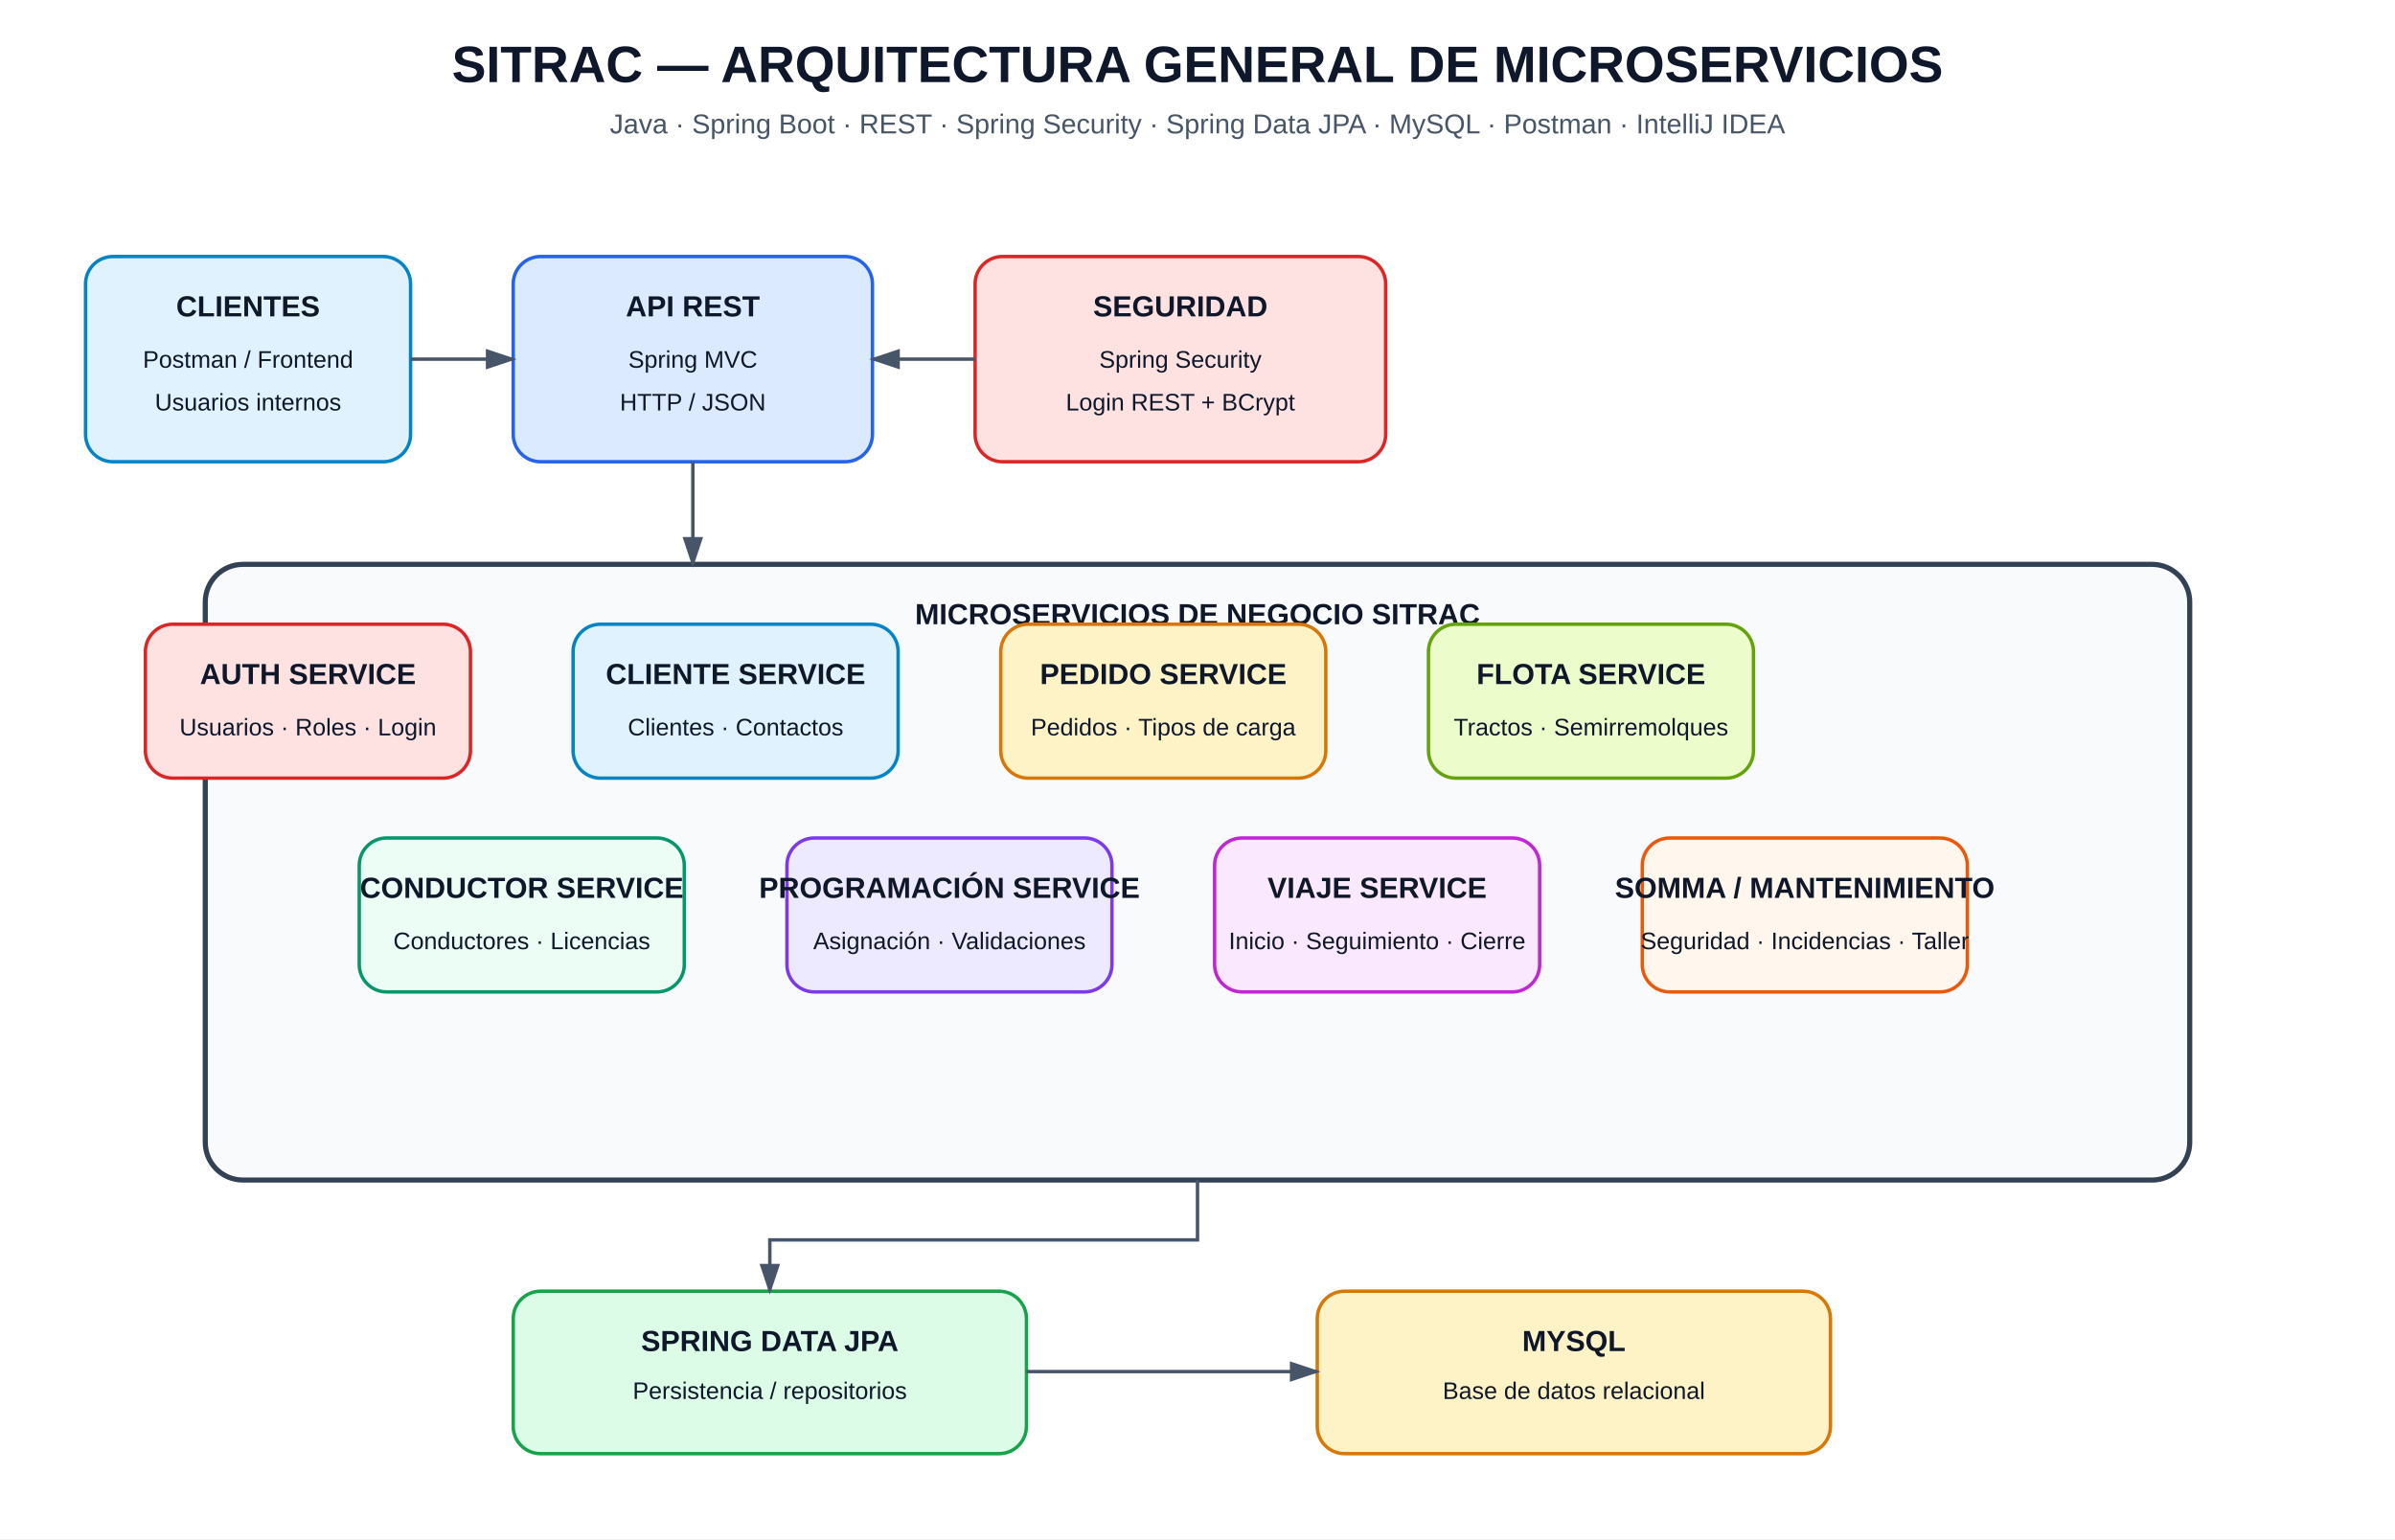
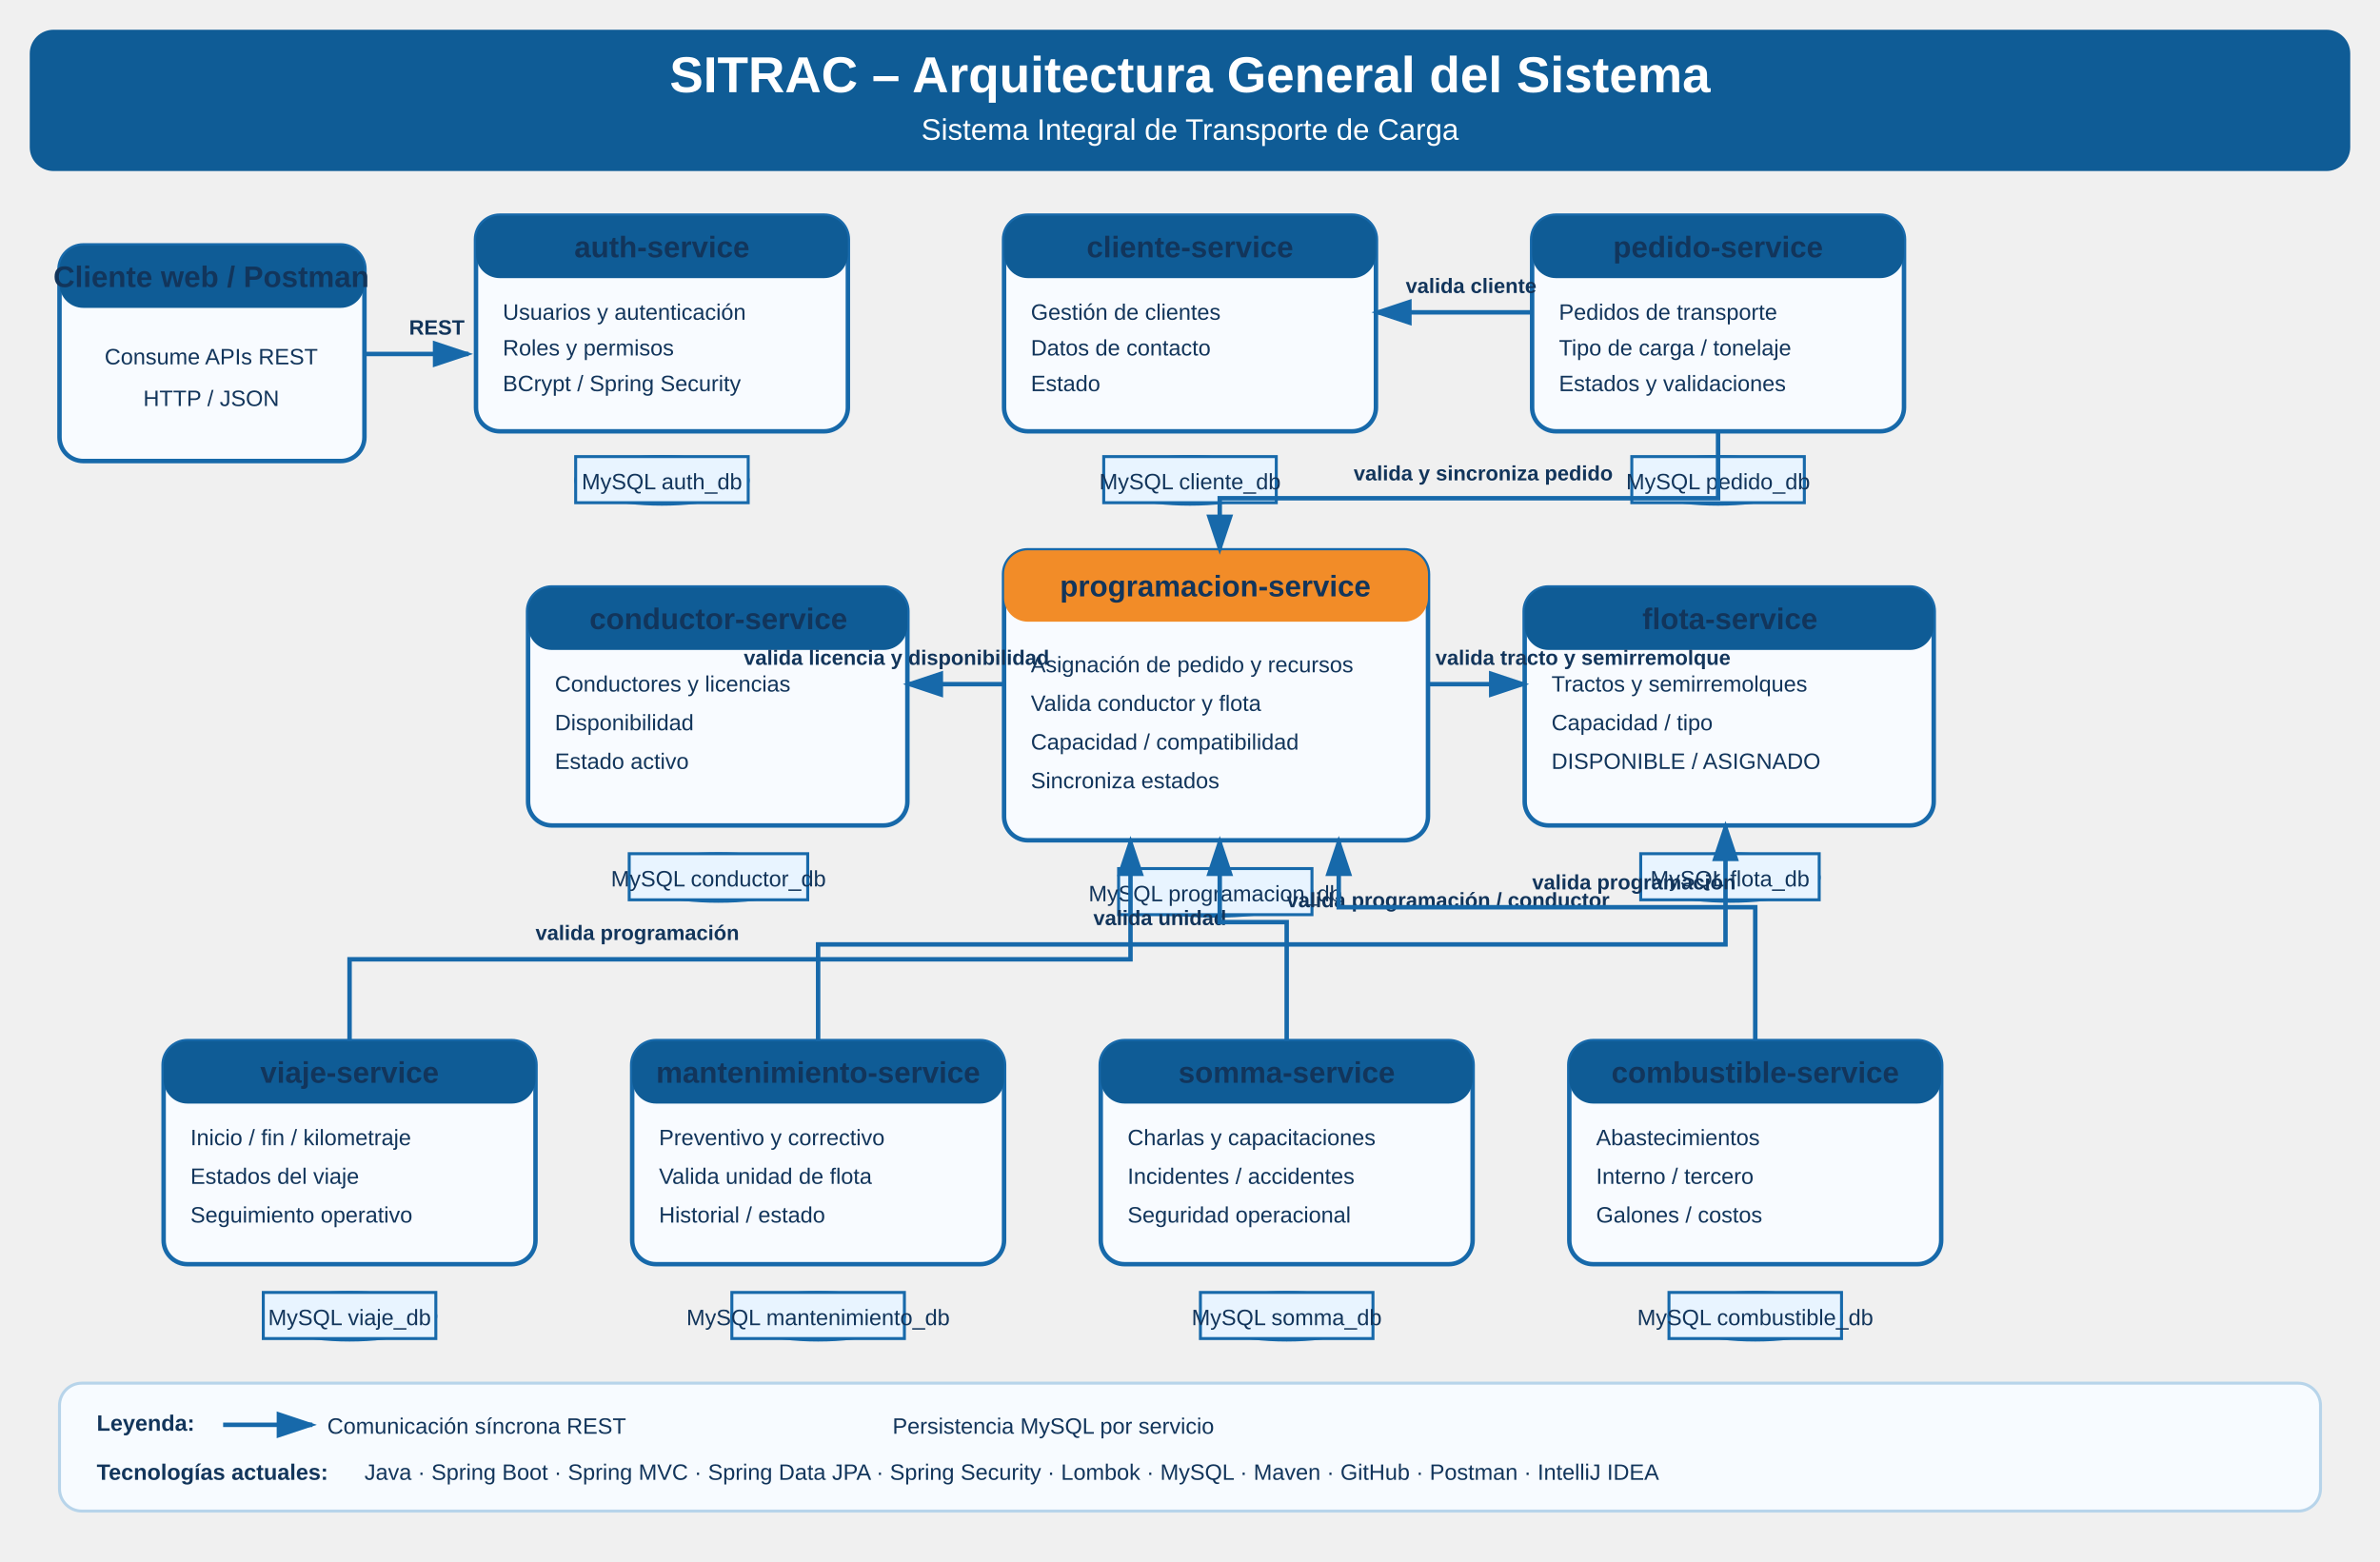
- <svg xmlns="http://www.w3.org/2000/svg" width="1400" height="900" viewBox="0 0 1400 900">
+ <svg xmlns="http://www.w3.org/2000/svg" width="1600" height="1050" viewBox="0 0 1600 1050">
  <style>
- text{font-family:Arial,sans-serif;fill:#0f172a}.title{font-size:30px;font-weight:700}.sub{font-size:16px;fill:#475569}.box{rx:16;ry:16;stroke-width:2}.h{font-size:17px;font-weight:700}.b{font-size:14px}.arrow{stroke:#475569;stroke-width:2;fill:none;marker-end:url(#a)}
+ text{font-family:Arial,sans-serif;fill:#12355b}.title{font-size:34px;font-weight:700;fill:white}.sub{font-size:20px;fill:white}.box{fill:#f8fbff;stroke:#1769aa;stroke-width:3;rx:16}.hdr{fill:#0f5c96}.svc{font-size:20px;font-weight:700}.small{font-size:15px}.db{fill:#e8f4ff;stroke:#1769aa;stroke-width:2}.arrow{stroke:#1769aa;stroke-width:3;fill:none;marker-end:url(#a)}.label{font-size:14px;font-weight:700}.legend{font-size:15px}
</style>
  <defs>
    <marker id="a" markerWidth="10" markerHeight="10" refX="8" refY="3" orient="auto">
-       <path d="M0,0 L0,6 L9,3 z" fill="#475569" />
+       <path d="M0,0 L0,6 L9,3 z" fill="#1769aa" />
    </marker>
  </defs>
-   <rect width="1400" height="900" fill="#fff" />
-   <text x="700" y="48" text-anchor="middle" class="title">SITRAC — ARQUITECTURA GENERAL DE MICROSERVICIOS</text>
-   <text x="700" y="78" text-anchor="middle" class="sub">Java · Spring Boot · REST · Spring Security · Spring Data JPA · MySQL · Postman · IntelliJ IDEA</text>
-   <rect x="50" y="150" width="190" height="120" class="box" fill="#e0f2fe" stroke="#0284c7" />
-   <text x="145" y="185" text-anchor="middle" class="h">CLIENTES</text>
-   <text x="145" y="215" text-anchor="middle" class="b">Postman / Frontend</text>
-   <text x="145" y="240" text-anchor="middle" class="b">Usuarios internos</text>
-   <rect x="300" y="150" width="210" height="120" class="box" fill="#dbeafe" stroke="#2563eb" />
-   <text x="405" y="185" text-anchor="middle" class="h">API REST</text>
-   <text x="405" y="215" text-anchor="middle" class="b">Spring MVC</text>
-   <text x="405" y="240" text-anchor="middle" class="b">HTTP / JSON</text>
-   <rect x="570" y="150" width="240" height="120" class="box" fill="#fee2e2" stroke="#dc2626" />
-   <text x="690" y="185" text-anchor="middle" class="h">SEGURIDAD</text>
-   <text x="690" y="215" text-anchor="middle" class="b">Spring Security</text>
-   <text x="690" y="240" text-anchor="middle" class="b">Login REST + BCrypt</text>
-   <path d="M240 210 H300" class="arrow" />
-   <path d="M570 210 H510" class="arrow" />
-   <rect x="120" y="330" width="1160" height="360" rx="22" fill="#f8fafc" stroke="#334155" stroke-width="3" />
-   <text x="700" y="365" text-anchor="middle" class="h">MICROSERVICIOS DE NEGOCIO SITRAC</text>
-   <rect x="85" y="365" width="190" height="90" class="box" fill="#fee2e2" stroke="#dc2626" />
-   <text x="180" y="400" text-anchor="middle" class="h">AUTH SERVICE</text>
-   <text x="180" y="430" text-anchor="middle" class="b">Usuarios · Roles · Login</text>
-   <rect x="335" y="365" width="190" height="90" class="box" fill="#e0f2fe" stroke="#0284c7" />
-   <text x="430" y="400" text-anchor="middle" class="h">CLIENTE SERVICE</text>
-   <text x="430" y="430" text-anchor="middle" class="b">Clientes · Contactos</text>
-   <rect x="585" y="365" width="190" height="90" class="box" fill="#fef3c7" stroke="#d97706" />
-   <text x="680" y="400" text-anchor="middle" class="h">PEDIDO SERVICE</text>
-   <text x="680" y="430" text-anchor="middle" class="b">Pedidos · Tipos de carga</text>
-   <rect x="835" y="365" width="190" height="90" class="box" fill="#ecfccb" stroke="#65a30d" />
-   <text x="930" y="400" text-anchor="middle" class="h">FLOTA SERVICE</text>
-   <text x="930" y="430" text-anchor="middle" class="b">Tractos · Semirremolques</text>
-   <rect x="210" y="490" width="190" height="90" class="box" fill="#ecfdf5" stroke="#059669" />
-   <text x="305" y="525" text-anchor="middle" class="h">CONDUCTOR SERVICE</text>
-   <text x="305" y="555" text-anchor="middle" class="b">Conductores · Licencias</text>
-   <rect x="460" y="490" width="190" height="90" class="box" fill="#ede9fe" stroke="#7c3aed" />
-   <text x="555" y="525" text-anchor="middle" class="h">PROGRAMACIÓN SERVICE</text>
-   <text x="555" y="555" text-anchor="middle" class="b">Asignación · Validaciones</text>
-   <rect x="710" y="490" width="190" height="90" class="box" fill="#fae8ff" stroke="#c026d3" />
-   <text x="805" y="525" text-anchor="middle" class="h">VIAJE SERVICE</text>
-   <text x="805" y="555" text-anchor="middle" class="b">Inicio · Seguimiento · Cierre</text>
-   <rect x="960" y="490" width="190" height="90" class="box" fill="#fff7ed" stroke="#ea580c" />
-   <text x="1055" y="525" text-anchor="middle" class="h">SOMMA / MANTENIMIENTO</text>
-   <text x="1055" y="555" text-anchor="middle" class="b">Seguridad · Incidencias · Taller</text>
-   <path d="M405 270 V330" class="arrow" />
-   <rect x="300" y="755" width="300" height="95" class="box" fill="#dcfce7" stroke="#16a34a" />
-   <text x="450" y="790" text-anchor="middle" class="h">SPRING DATA JPA</text>
-   <text x="450" y="818" text-anchor="middle" class="b">Persistencia / repositorios</text>
-   <rect x="770" y="755" width="300" height="95" class="box" fill="#fef3c7" stroke="#d97706" />
-   <text x="920" y="790" text-anchor="middle" class="h">MYSQL</text>
-   <text x="920" y="818" text-anchor="middle" class="b">Base de datos relacional</text>
-   <path d="M700 690 V725 H450 V755" class="arrow" />
-   <path d="M600 802 H770" class="arrow" />
+   <rect x="20" y="20" width="1560" height="95" rx="16" fill="#0f5c96" />
+   <text x="800" y="62" text-anchor="middle" class="title">SITRAC – Arquitectura General del Sistema</text>
+   <text x="800" y="94" text-anchor="middle" class="sub">Sistema Integral de Transporte de Carga</text>
+   <g>
+     <rect x="40" y="165" width="205" height="145" class="box" />
+     <rect x="40" y="165" width="205" height="42" rx="16" class="hdr" />
+     <text x="142" y="193" text-anchor="middle" class="svc" fill="white">Cliente web / Postman</text>
+     <text x="142" y="245" text-anchor="middle" class="small">Consume APIs REST</text>
+     <text x="142" y="273" text-anchor="middle" class="small">HTTP / JSON</text>
+   </g>
+   <path d="M245 238 H315" class="arrow" />
+   <text x="275" y="225" class="label">REST</text>
+   <g transform="translate(320,145)">
+     <rect width="250" height="145" class="box" />
+     <rect width="250" height="42" rx="16" class="hdr" />
+     <text x="125" y="28" text-anchor="middle" class="svc" fill="white">auth-service</text>
+     <text x="18" y="70" class="small">Usuarios y autenticación</text>
+     <text x="18" y="94" class="small">Roles y permisos</text>
+     <text x="18" y="118" class="small">BCrypt / Spring Security</text>
+     <ellipse cx="125" cy="178" rx="58" ry="16" class="db" />
+     <rect x="67" y="162" width="116" height="31" class="db" />
+     <text x="125" y="184" text-anchor="middle" class="small">MySQL auth_db</text>
+   </g>
+   <g transform="translate(675,145)">
+     <rect width="250" height="145" class="box" />
+     <rect width="250" height="42" rx="16" class="hdr" />
+     <text x="125" y="28" text-anchor="middle" class="svc" fill="white">cliente-service</text>
+     <text x="18" y="70" class="small">Gestión de clientes</text>
+     <text x="18" y="94" class="small">Datos de contacto</text>
+     <text x="18" y="118" class="small">Estado</text>
+     <ellipse cx="125" cy="178" rx="58" ry="16" class="db" />
+     <rect x="67" y="162" width="116" height="31" class="db" />
+     <text x="125" y="184" text-anchor="middle" class="small">MySQL cliente_db</text>
+   </g>
+   <g transform="translate(1030,145)">
+     <rect width="250" height="145" class="box" />
+     <rect width="250" height="42" rx="16" class="hdr" />
+     <text x="125" y="28" text-anchor="middle" class="svc" fill="white">pedido-service</text>
+     <text x="18" y="70" class="small">Pedidos de transporte</text>
+     <text x="18" y="94" class="small">Tipo de carga / tonelaje</text>
+     <text x="18" y="118" class="small">Estados y validaciones</text>
+     <ellipse cx="125" cy="178" rx="58" ry="16" class="db" />
+     <rect x="67" y="162" width="116" height="31" class="db" />
+     <text x="125" y="184" text-anchor="middle" class="small">MySQL pedido_db</text>
+   </g>
+   <path d="M1030 210 H925" class="arrow" />
+   <text x="945" y="197" class="label">valida cliente</text>
+   <g transform="translate(355,395)">
+     <rect width="255" height="160" class="box" />
+     <rect width="255" height="42" rx="16" class="hdr" />
+     <text x="128" y="28" text-anchor="middle" class="svc" fill="white">conductor-service</text>
+     <text x="18" y="70" class="small">Conductores y licencias</text>
+     <text x="18" y="96" class="small">Disponibilidad</text>
+     <text x="18" y="122" class="small">Estado activo</text>
+     <ellipse cx="128" cy="195" rx="60" ry="16" class="db" />
+     <rect x="68" y="179" width="120" height="31" class="db" />
+     <text x="128" y="201" text-anchor="middle" class="small">MySQL conductor_db</text>
+   </g>
+   <g transform="translate(675,370)">
+     <rect width="285" height="195" class="box" />
+     <rect width="285" height="48" rx="16" fill="#f28c28" />
+     <text x="142" y="31" text-anchor="middle" class="svc" fill="white">programacion-service</text>
+     <text x="18" y="82" class="small">Asignación de pedido y recursos</text>
+     <text x="18" y="108" class="small">Valida conductor y flota</text>
+     <text x="18" y="134" class="small">Capacidad / compatibilidad</text>
+     <text x="18" y="160" class="small">Sincroniza estados</text>
+     <ellipse cx="142" cy="230" rx="65" ry="16" class="db" />
+     <rect x="77" y="214" width="130" height="31" class="db" />
+     <text x="142" y="236" text-anchor="middle" class="small">MySQL programacion_db</text>
+   </g>
+   <g transform="translate(1025,395)">
+     <rect width="275" height="160" class="box" />
+     <rect width="275" height="42" rx="16" class="hdr" />
+     <text x="138" y="28" text-anchor="middle" class="svc" fill="white">flota-service</text>
+     <text x="18" y="70" class="small">Tractos y semirremolques</text>
+     <text x="18" y="96" class="small">Capacidad / tipo</text>
+     <text x="18" y="122" class="small">DISPONIBLE / ASIGNADO</text>
+     <ellipse cx="138" cy="195" rx="60" ry="16" class="db" />
+     <rect x="78" y="179" width="120" height="31" class="db" />
+     <text x="138" y="201" text-anchor="middle" class="small">MySQL flota_db</text>
+   </g>
+   <path d="M675 460 H610" class="arrow" />
+   <text x="500" y="447" class="label">valida licencia y disponibilidad</text>
+   <path d="M960 460 H1025" class="arrow" />
+   <text x="965" y="447" class="label">valida tracto y semirremolque</text>
+   <path d="M1155 290 V335 H820 V370" class="arrow" />
+   <text x="910" y="323" class="label">valida y sincroniza pedido</text>
+   <g transform="translate(110,700)">
+     <rect width="250" height="150" class="box" />
+     <rect width="250" height="42" rx="16" class="hdr" />
+     <text x="125" y="28" text-anchor="middle" class="svc" fill="white">viaje-service</text>
+     <text x="18" y="70" class="small">Inicio / fin / kilometraje</text>
+     <text x="18" y="96" class="small">Estados del viaje</text>
+     <text x="18" y="122" class="small">Seguimiento operativo</text>
+     <ellipse cx="125" cy="185" rx="58" ry="16" class="db" />
+     <rect x="67" y="169" width="116" height="31" class="db" />
+     <text x="125" y="191" text-anchor="middle" class="small">MySQL viaje_db</text>
+   </g>
+   <g transform="translate(425,700)">
+     <rect width="250" height="150" class="box" />
+     <rect width="250" height="42" rx="16" class="hdr" />
+     <text x="125" y="28" text-anchor="middle" class="svc" fill="white">mantenimiento-service</text>
+     <text x="18" y="70" class="small">Preventivo y correctivo</text>
+     <text x="18" y="96" class="small">Valida unidad de flota</text>
+     <text x="18" y="122" class="small">Historial / estado</text>
+     <ellipse cx="125" cy="185" rx="58" ry="16" class="db" />
+     <rect x="67" y="169" width="116" height="31" class="db" />
+     <text x="125" y="191" text-anchor="middle" class="small">MySQL mantenimiento_db</text>
+   </g>
+   <g transform="translate(740,700)">
+     <rect width="250" height="150" class="box" />
+     <rect width="250" height="42" rx="16" class="hdr" />
+     <text x="125" y="28" text-anchor="middle" class="svc" fill="white">somma-service</text>
+     <text x="18" y="70" class="small">Charlas y capacitaciones</text>
+     <text x="18" y="96" class="small">Incidentes / accidentes</text>
+     <text x="18" y="122" class="small">Seguridad operacional</text>
+     <ellipse cx="125" cy="185" rx="58" ry="16" class="db" />
+     <rect x="67" y="169" width="116" height="31" class="db" />
+     <text x="125" y="191" text-anchor="middle" class="small">MySQL somma_db</text>
+   </g>
+   <g transform="translate(1055,700)">
+     <rect width="250" height="150" class="box" />
+     <rect width="250" height="42" rx="16" class="hdr" />
+     <text x="125" y="28" text-anchor="middle" class="svc" fill="white">combustible-service</text>
+     <text x="18" y="70" class="small">Abastecimientos</text>
+     <text x="18" y="96" class="small">Interno / tercero</text>
+     <text x="18" y="122" class="small">Galones / costos</text>
+     <ellipse cx="125" cy="185" rx="58" ry="16" class="db" />
+     <rect x="67" y="169" width="116" height="31" class="db" />
+     <text x="125" y="191" text-anchor="middle" class="small">MySQL combustible_db</text>
+   </g>
+   <path d="M235 700 V645 H760 V565" class="arrow" />
+   <text x="360" y="632" class="label">valida programación</text>
+   <path d="M550 700 V635 H1160 V555" class="arrow" />
+   <text x="735" y="622" class="label">valida unidad</text>
+   <path d="M865 700 V620 H820 V565" class="arrow" />
+   <text x="865" y="610" class="label">valida programación / conductor</text>
+   <path d="M1180 700 V610 H900 V565" class="arrow" />
+   <text x="1030" y="598" class="label">valida programación</text>
+   <rect x="40" y="930" width="1520" height="86" rx="15" fill="#f7fbff" stroke="#b7d4ea" stroke-width="2" />
+   <text x="65" y="962" class="legend" font-weight="700">Leyenda:</text>
+   <line x1="150" y1="958" x2="210" y2="958" class="arrow" />
+   <text x="220" y="964" class="legend">Comunicación síncrona REST</text>
+   <text x="600" y="964" class="legend">Persistencia MySQL por servicio</text>
+   <text x="65" y="995" class="legend" font-weight="700">Tecnologías actuales:</text>
+   <text x="245" y="995" class="legend">Java · Spring Boot · Spring MVC · Spring Data JPA · Spring Security · Lombok · MySQL · Maven · GitHub · Postman · IntelliJ IDEA</text>
</svg>
